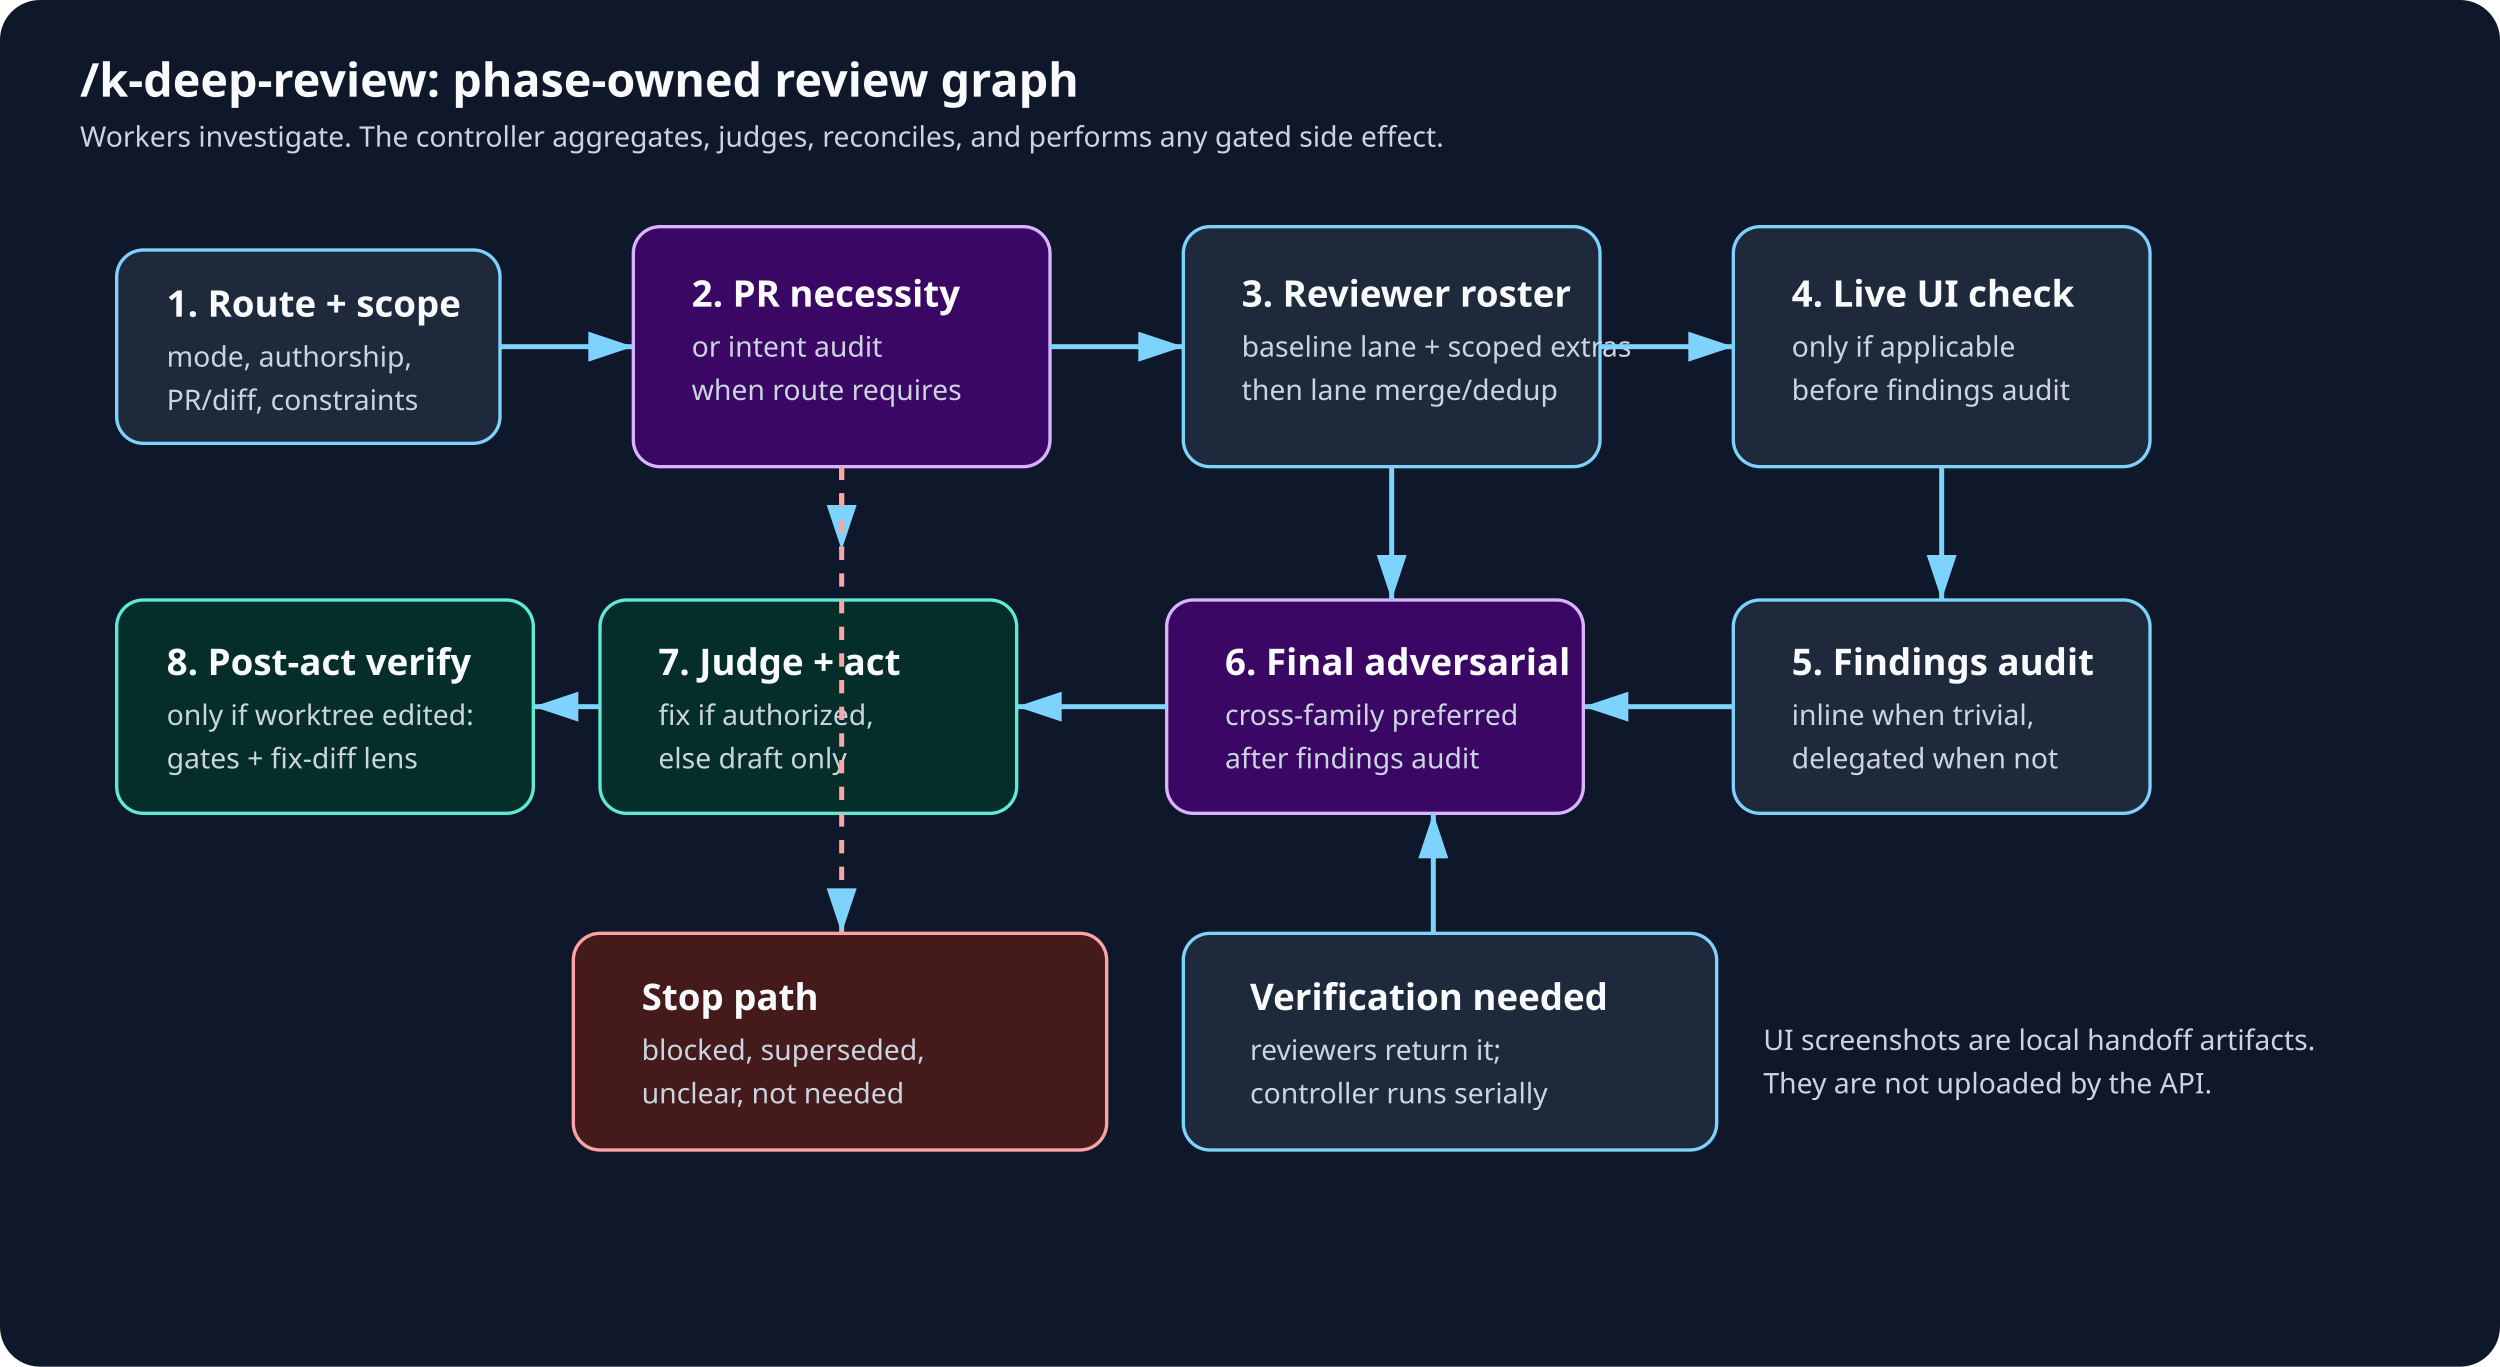
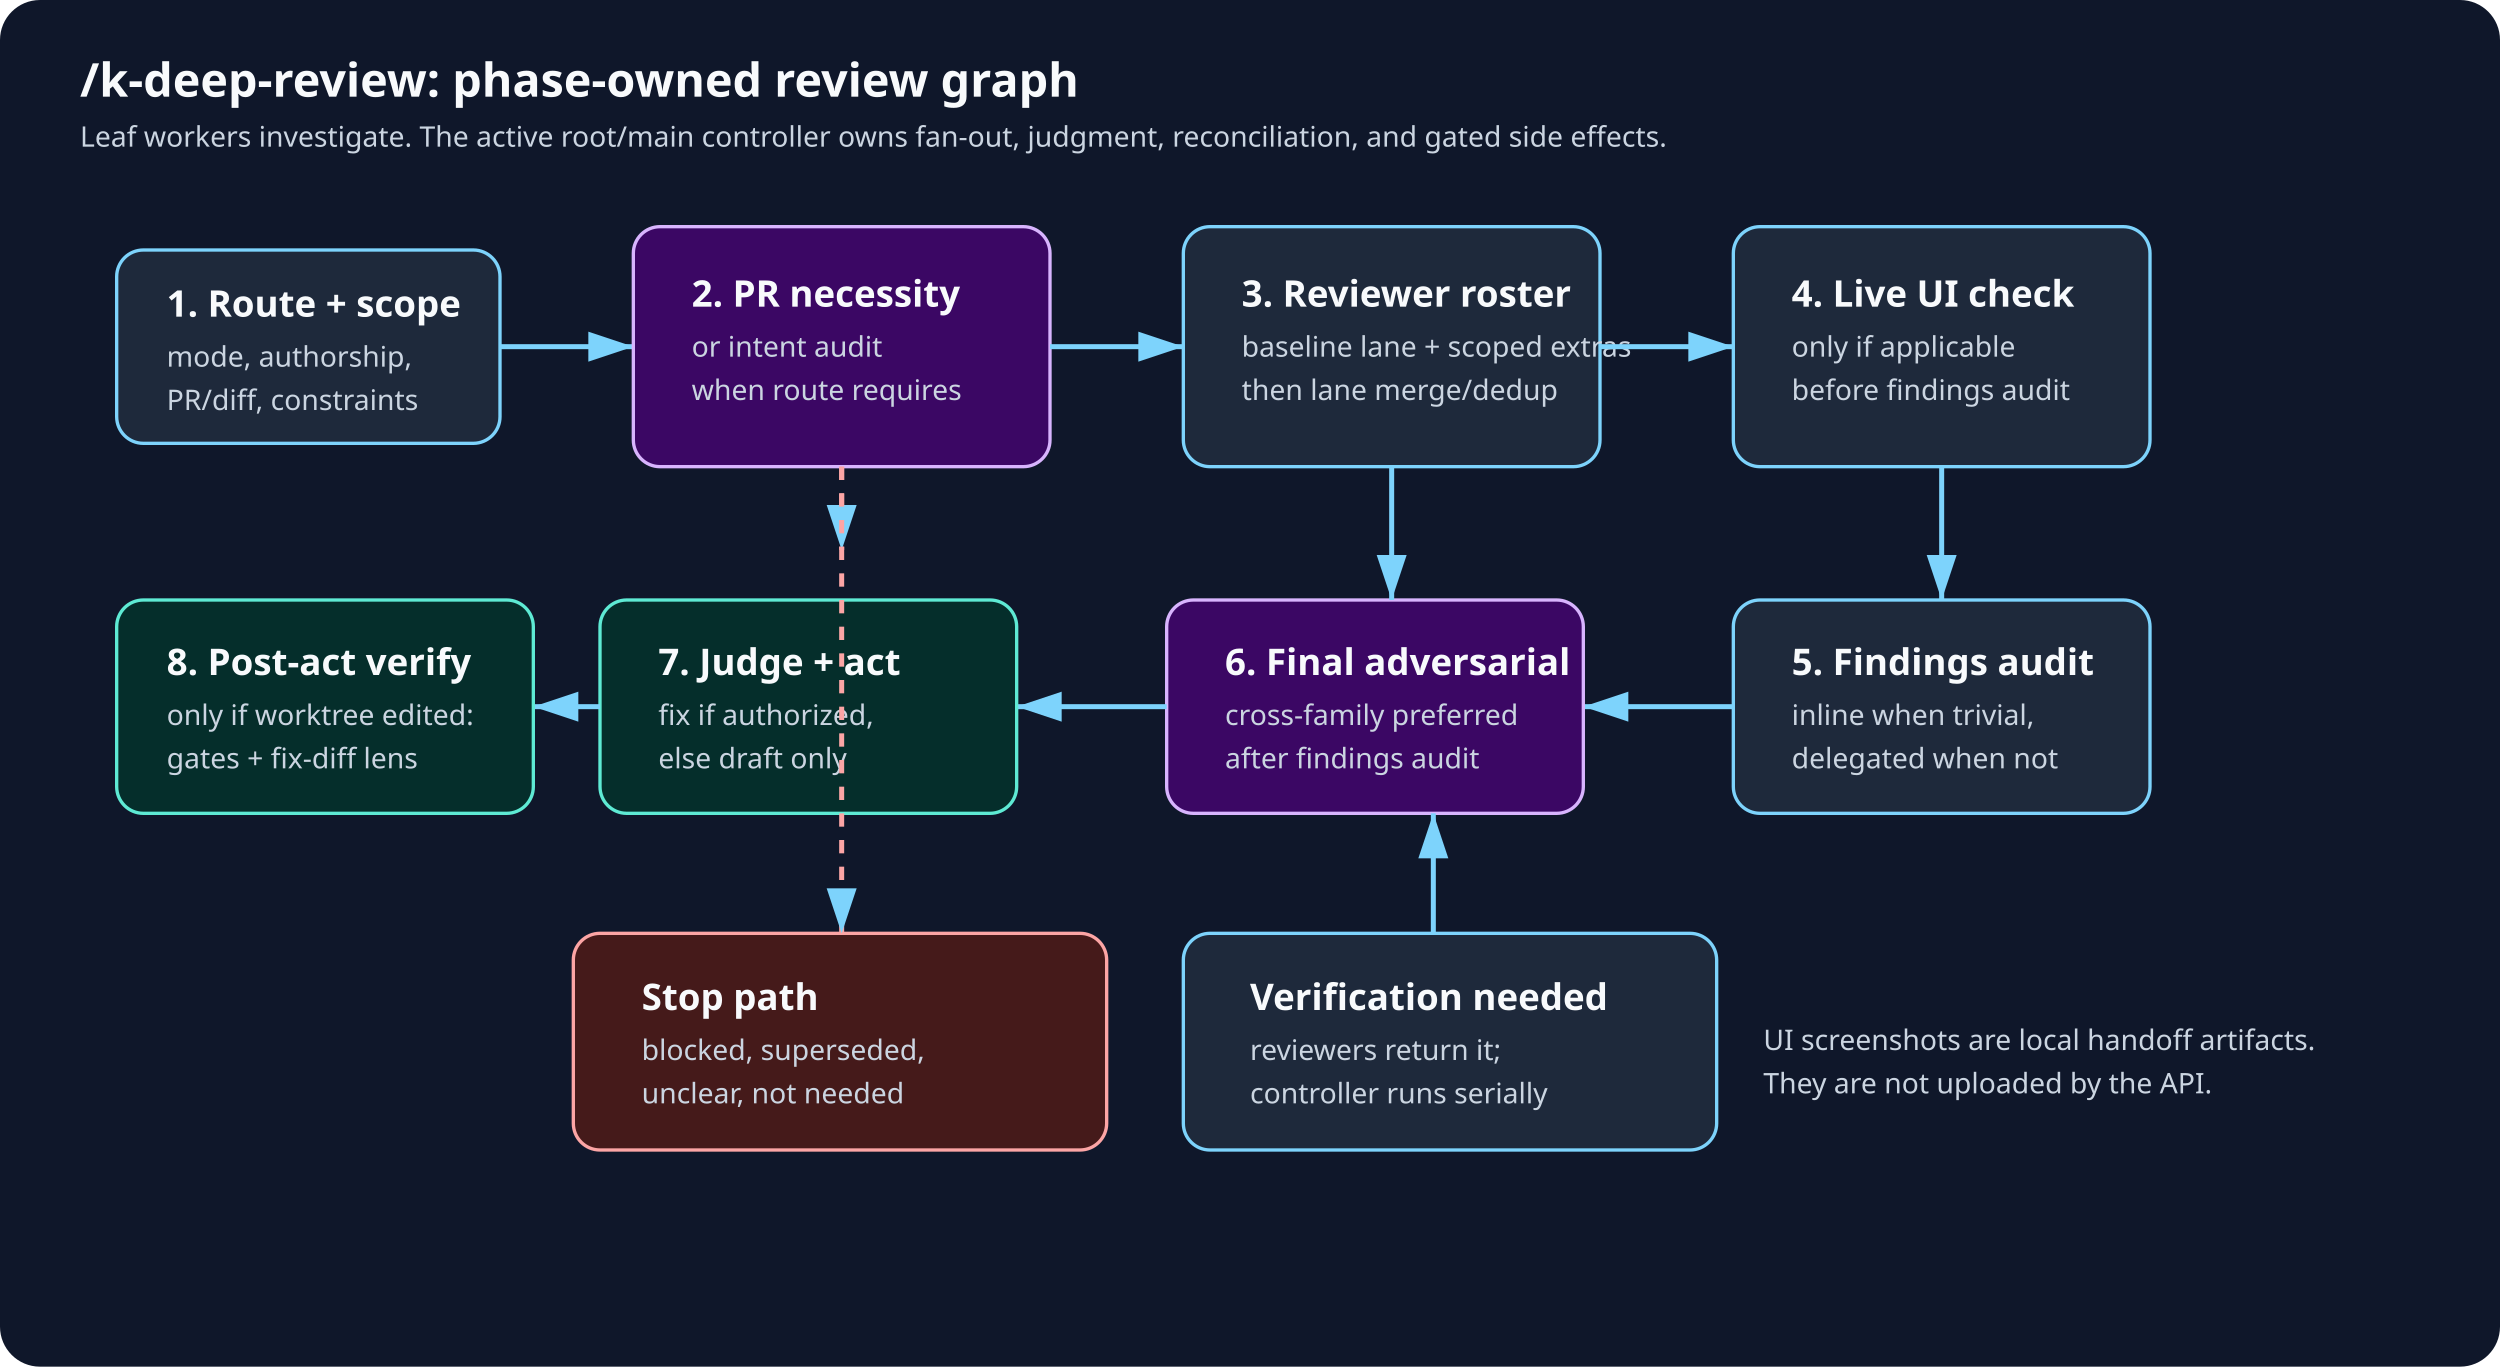
<svg xmlns="http://www.w3.org/2000/svg" width="1500" height="820" viewBox="0 0 1500 820" role="img" aria-labelledby="title desc">
  <defs>
    <marker id="arrow" markerWidth="10" markerHeight="10" refX="9" refY="3" orient="auto" markerUnits="strokeWidth">
      <path d="M0,0 L0,6 L9,3 z" fill="#7dd3fc" />
    </marker>
    <style>
      .bg{fill:#0f172a}.phase{fill:#1e293b;stroke:#7dd3fc;stroke-width:2;rx:16}.gate{fill:#3b0764;stroke:#d8b4fe;stroke-width:2;rx:16}.stop{fill:#451a1a;stroke:#fca5a5;stroke-width:2;rx:16}.act{fill:#052e2b;stroke:#5eead4;stroke-width:2;rx:16}.title{fill:#f8fafc;font:700 28px system-ui,sans-serif}.text{fill:#f8fafc;font:650 22px system-ui,sans-serif}.small{fill:#cbd5e1;font:500 17px system-ui,sans-serif}.line{stroke:#7dd3fc;stroke-width:3;fill:none;marker-end:url(#arrow)}.dash{stroke:#fca5a5;stroke-width:3;fill:none;marker-end:url(#arrow);stroke-dasharray:8 8}
    </style>
  </defs>
  <rect class="bg" width="1500" height="820" rx="24" />
  <text class="title" x="48" y="58">/k-deep-review: phase-owned review graph</text>
-   <text class="small" x="48" y="88">Workers investigate. The controller aggregates, judges, reconciles, and performs any gated side effect.</text>
+   <text class="small" x="48" y="88">Leaf workers investigate. The active root/main controller owns fan-out, judgment, reconciliation, and gated side effects.</text>
  <rect class="phase" x="70" y="150" width="230" height="116" />
  <text class="text" x="100" y="190">1. Route + scope</text>
  <text class="small" x="100" y="220">mode, authorship,</text>
  <text class="small" x="100" y="246">PR/diff, constraints</text>
  <path class="line" d="M300 208 H380" />
  <rect class="gate" x="380" y="136" width="250" height="144" />
  <text class="text" x="415" y="184">2. PR necessity</text>
  <text class="small" x="415" y="214">or intent audit</text>
  <text class="small" x="415" y="240">when route requires</text>
  <path class="line" d="M630 208 H710" />
  <rect class="phase" x="710" y="136" width="250" height="144" />
  <text class="text" x="745" y="184">3. Reviewer roster</text>
  <text class="small" x="745" y="214">baseline lane + scoped extras</text>
  <text class="small" x="745" y="240">then lane merge/dedup</text>
  <path class="line" d="M960 208 H1040" />
  <rect class="phase" x="1040" y="136" width="250" height="144" />
  <text class="text" x="1075" y="184">4. Live UI check</text>
  <text class="small" x="1075" y="214">only if applicable</text>
  <text class="small" x="1075" y="240">before findings audit</text>
  <path class="line" d="M1165 280 V360" />
  <rect class="phase" x="1040" y="360" width="250" height="128" />
  <text class="text" x="1075" y="405">5. Findings audit</text>
  <text class="small" x="1075" y="435">inline when trivial,</text>
  <text class="small" x="1075" y="461">delegated when not</text>
  <path class="line" d="M1040 424 H950" />
  <rect class="gate" x="700" y="360" width="250" height="128" />
  <text class="text" x="735" y="405">6. Final adversarial</text>
  <text class="small" x="735" y="435">cross-family preferred</text>
  <text class="small" x="735" y="461">after findings audit</text>
  <path class="line" d="M700 424 H610" />
  <rect class="act" x="360" y="360" width="250" height="128" />
  <text class="text" x="395" y="405">7. Judge + act</text>
  <text class="small" x="395" y="435">fix if authorized,</text>
  <text class="small" x="395" y="461">else draft only</text>
  <path class="line" d="M360 424 H320" />
  <rect class="act" x="70" y="360" width="250" height="128" />
  <text class="text" x="100" y="405">8. Post-act verify</text>
  <text class="small" x="100" y="435">only if worktree edited:</text>
  <text class="small" x="100" y="461">gates + fix-diff lens</text>
  <path class="dash" d="M505 280 V330" />
  <rect class="stop" x="344" y="560" width="320" height="130" />
  <text class="text" x="385" y="606">Stop path</text>
  <text class="small" x="385" y="636">blocked, superseded,</text>
  <text class="small" x="385" y="662">unclear, not needed</text>
  <path class="dash" d="M505 280 V560" />
  <rect class="phase" x="710" y="560" width="320" height="130" />
  <text class="text" x="750" y="606">Verification needed</text>
  <text class="small" x="750" y="636">reviewers return it;</text>
  <text class="small" x="750" y="662">controller runs serially</text>
  <path class="line" d="M835 280 V360" />
  <path class="line" d="M860 560 V488" />
  <text class="small" x="1058" y="630">UI screenshots are local handoff artifacts.</text>
  <text class="small" x="1058" y="656">They are not uploaded by the API.</text>
</svg>
